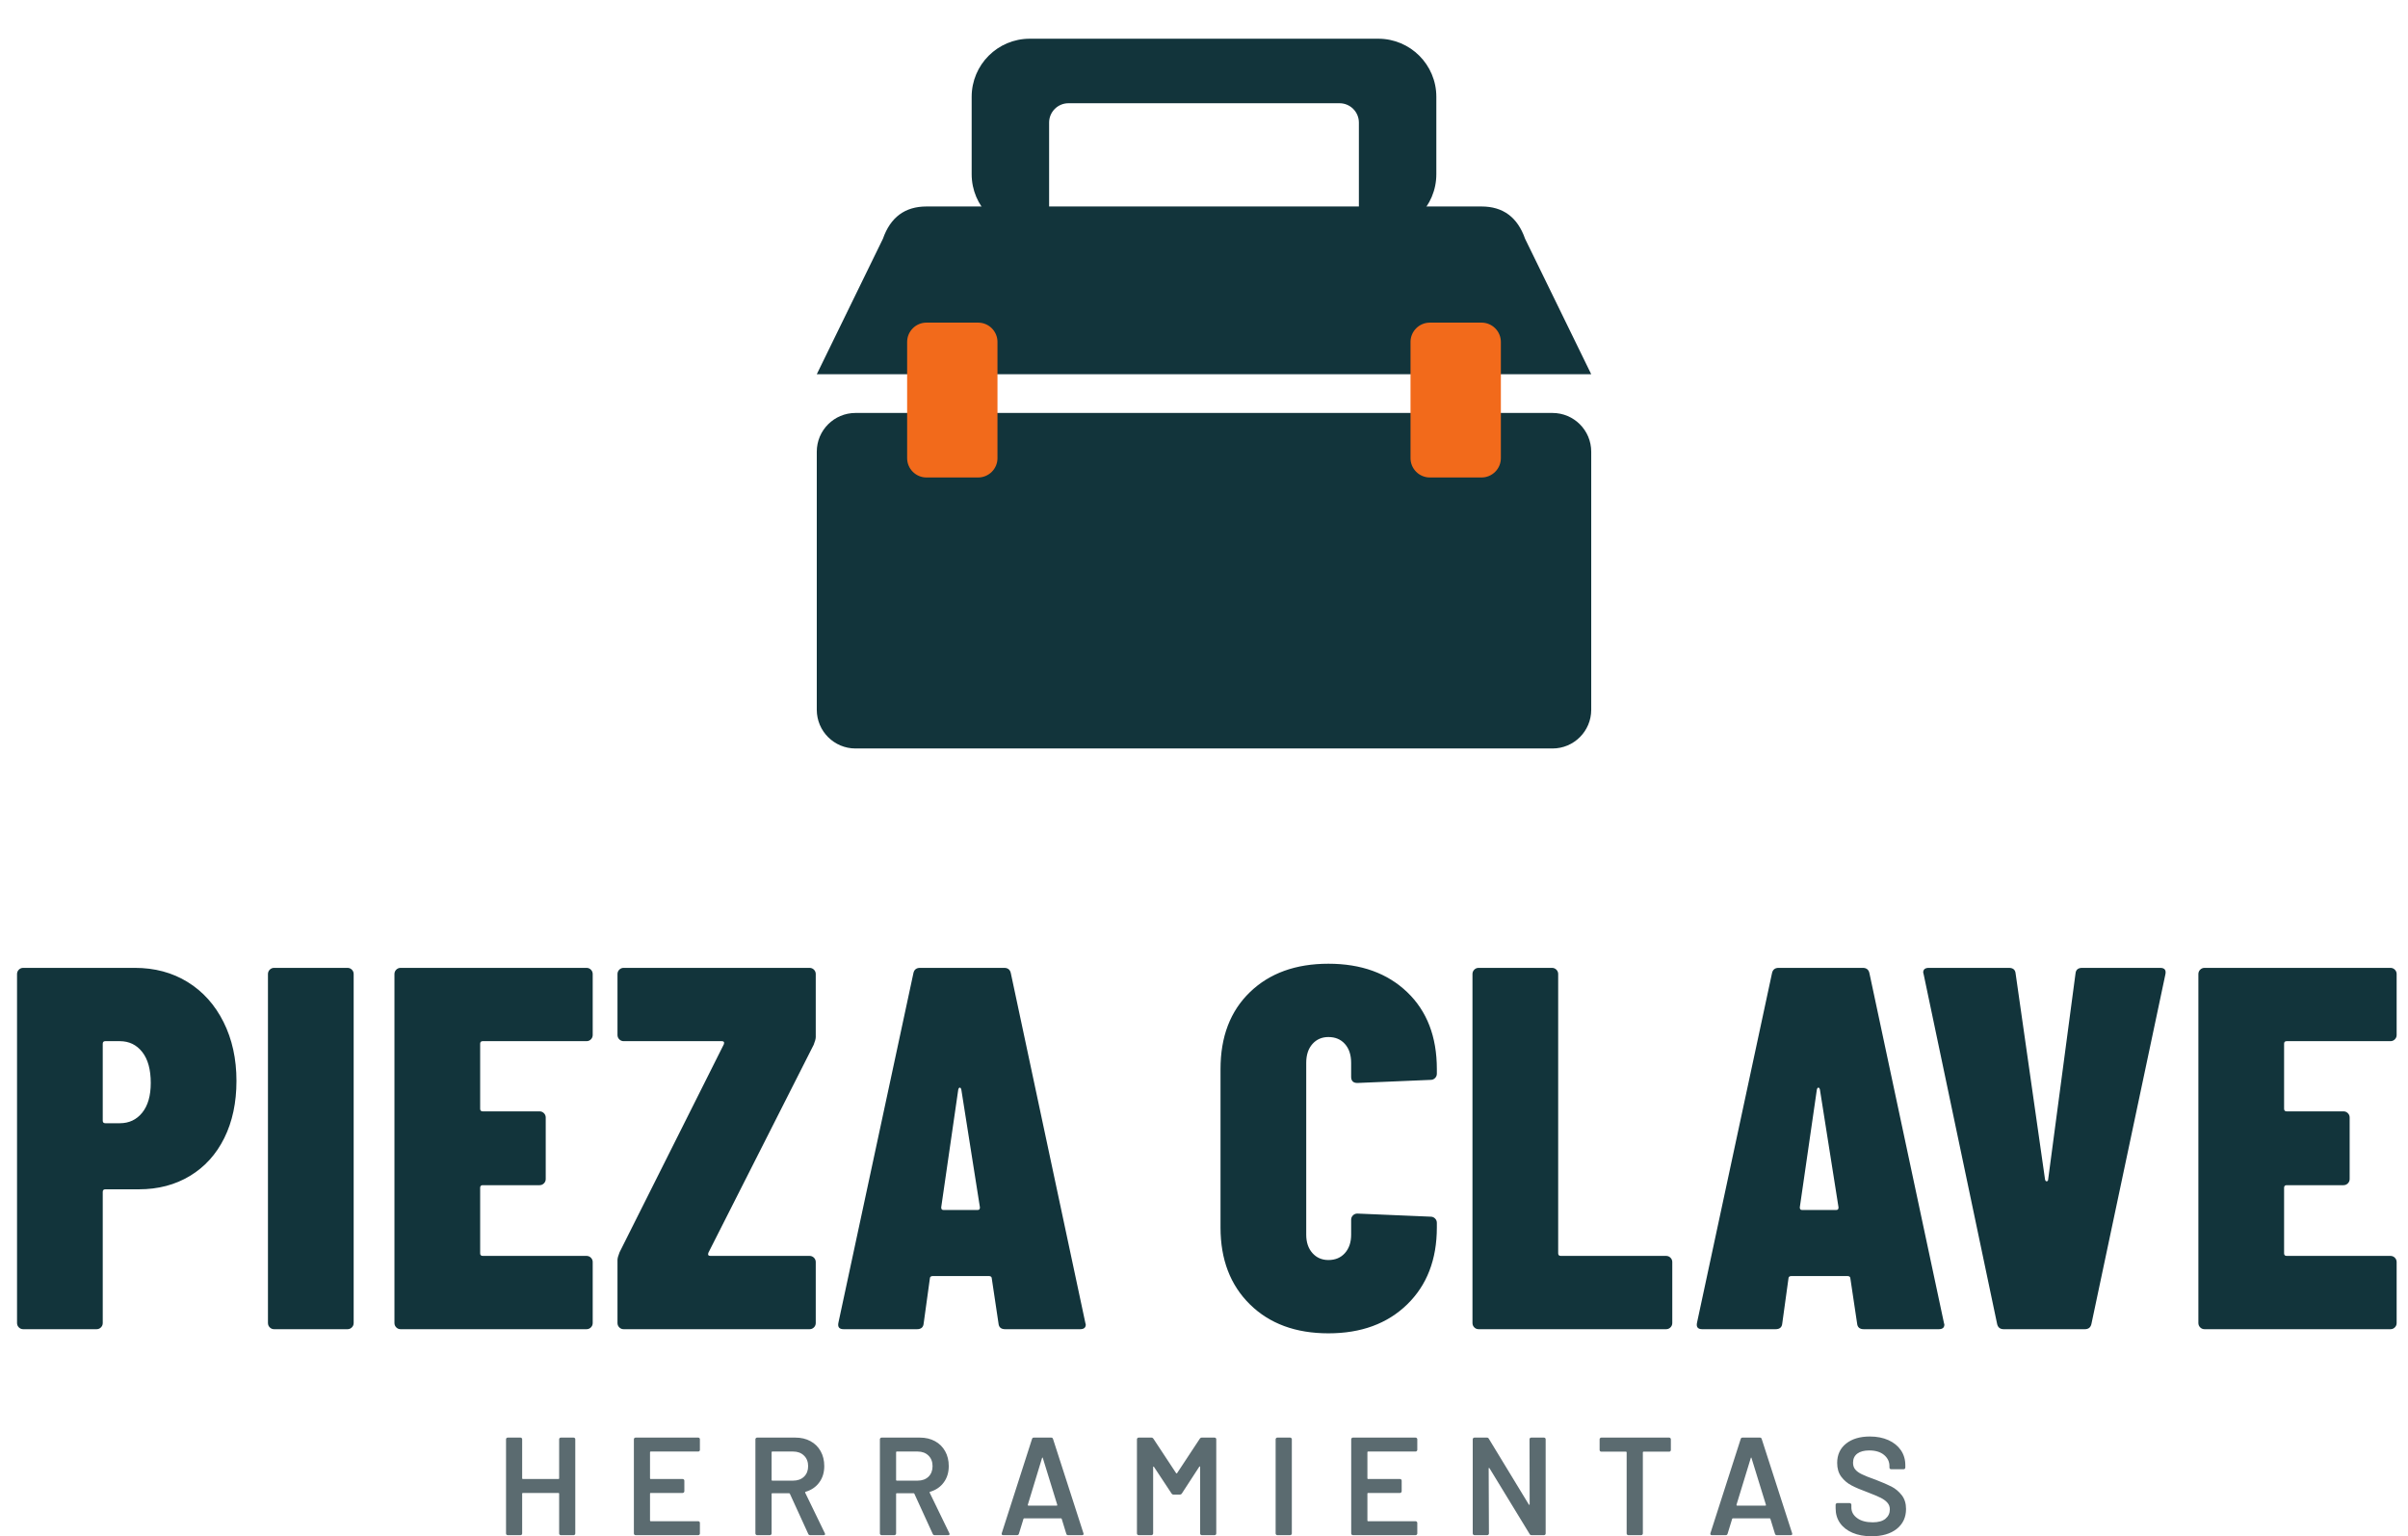
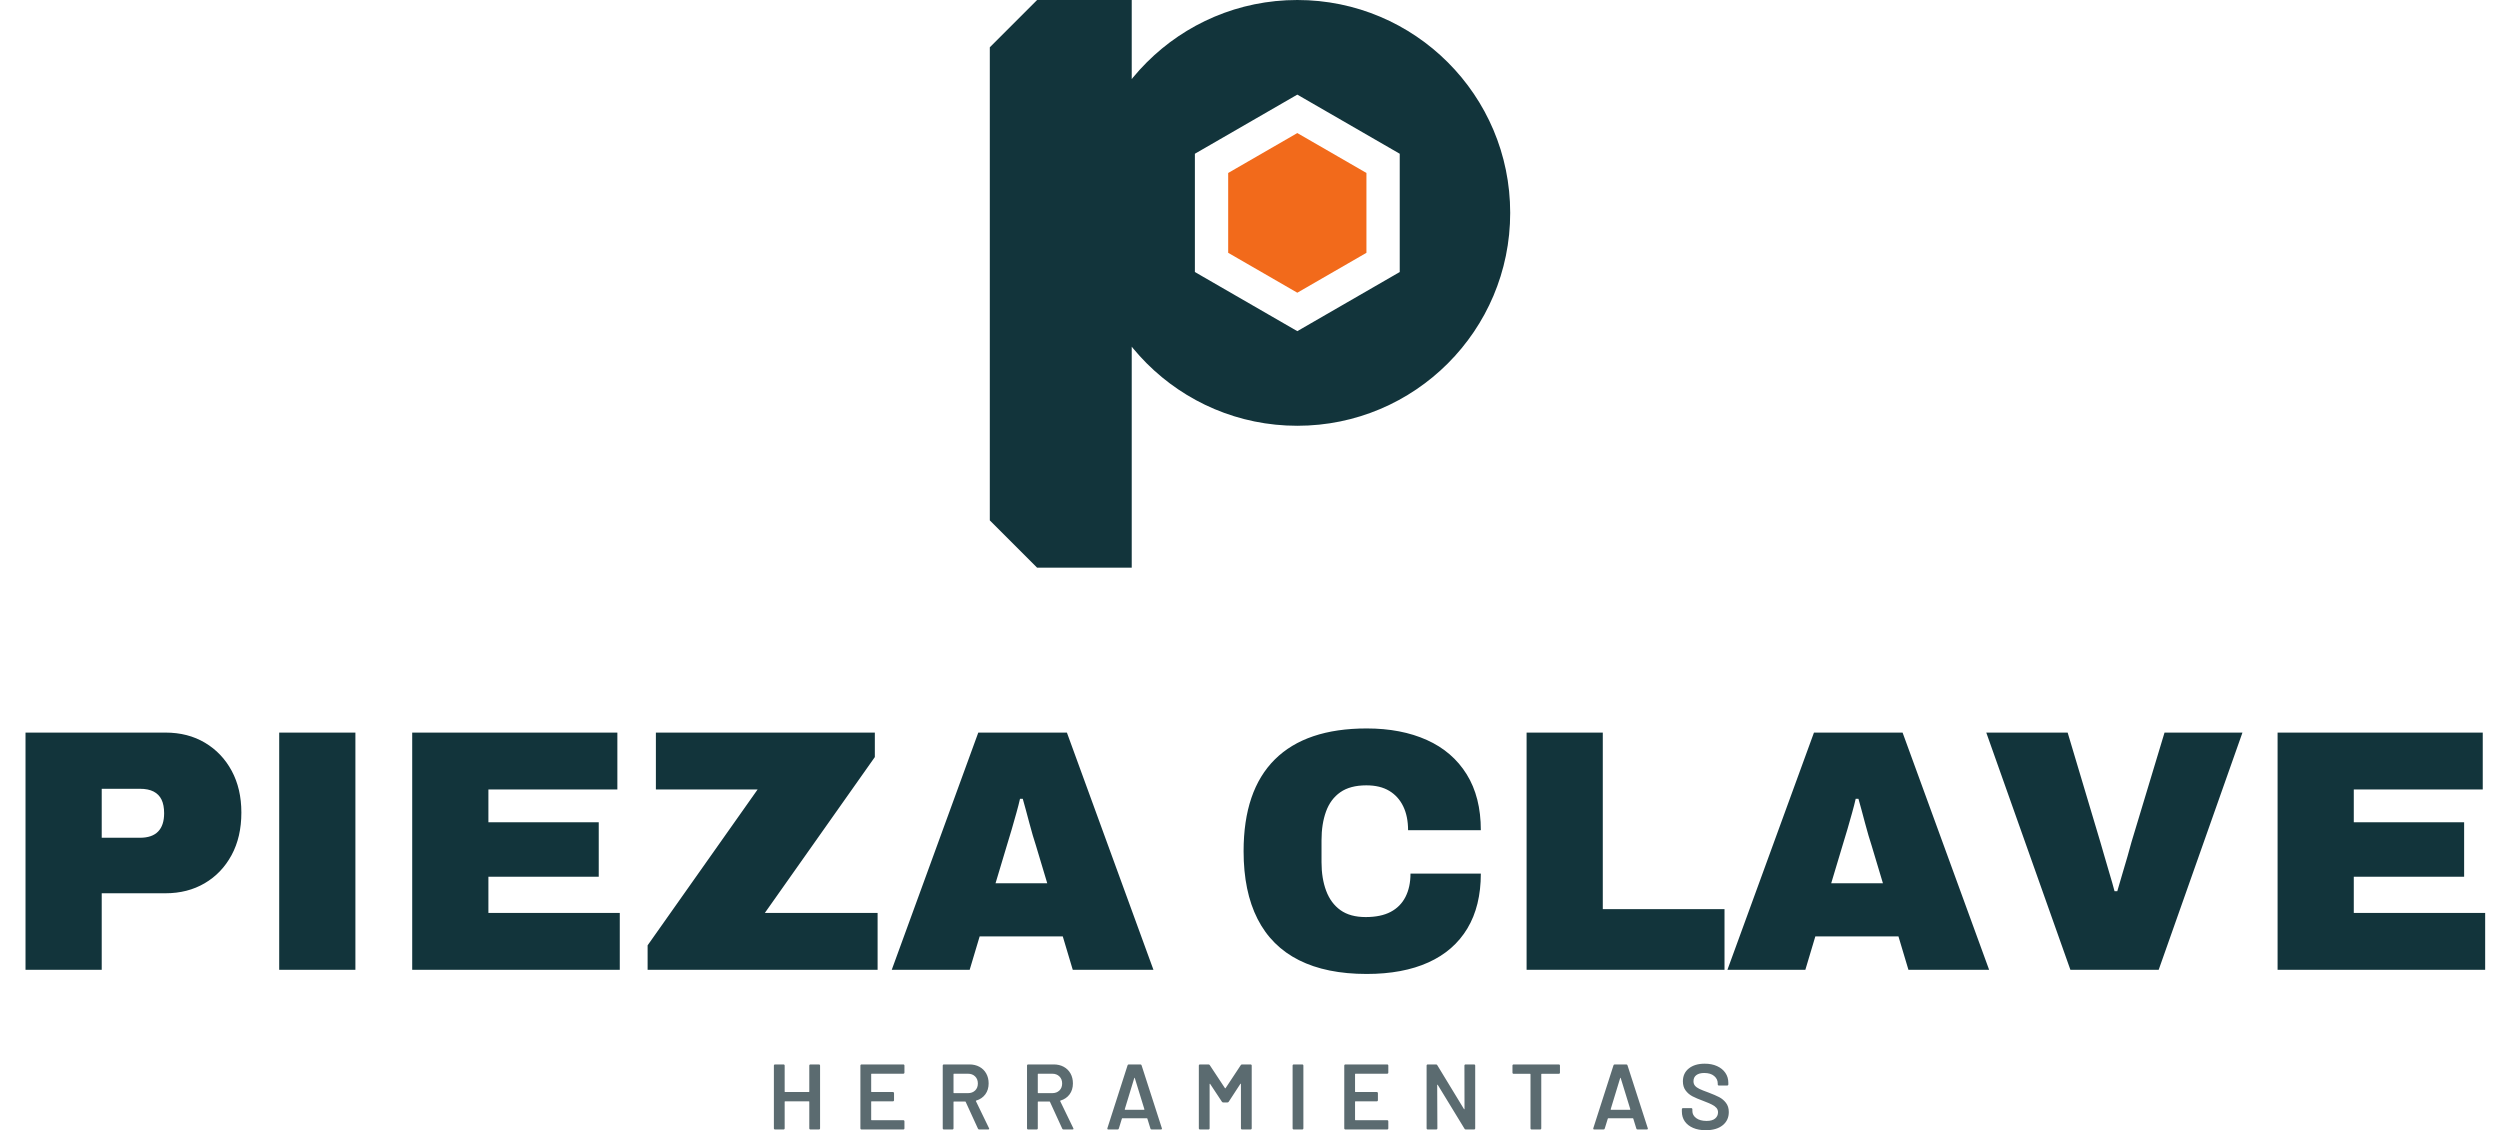
- <svg xmlns="http://www.w3.org/2000/svg" width="373.12" height="237.92" viewBox="0 0 373.12 237.92">
-   <g transform="translate(126.56 0) scale(1)">
-     <path d="M33 6H87A9 9 0 0 1 96 15V27A9 9 0 0 1 87 36H33A9 9 0 0 1 24 27V15A9 9 0 0 1 33 6ZM39 16H81A3 3 0 0 1 84 19V33A3 3 0 0 1 81 36H39A3 3 0 0 1 36 33V19A3 3 0 0 1 39 16Z" fill="#12343b" fill-rule="evenodd" />
-     <path d="M17 32H103Q108 32 109.75 37L120 58H0L10.25 37Q12 32 17 32Z" fill="#12343b" />
-     <path d="M6 64H114A6 6 0 0 1 120 70V110A6 6 0 0 1 114 116H6A6 6 0 0 1 0 110V70A6 6 0 0 1 6 64Z" fill="#12343b" />
-     <path d="M17 50H25A3 3 0 0 1 28 53V71A3 3 0 0 1 25 74H17A3 3 0 0 1 14 71V53A3 3 0 0 1 17 50ZM95 50H103A3 3 0 0 1 106 53V71A3 3 0 0 1 103 74H95A3 3 0 0 1 92 71V53A3 3 0 0 1 95 50Z" fill="#f26a1b" />
+ <svg xmlns="http://www.w3.org/2000/svg" viewBox="0 0 422.76 191" width="422.76" height="191">
+   <g transform="translate(149.38 -12)">
+     <path d="M26 12 L42 12 L42 108 L26 108 L18 100 L18 20 Z M34 48 A36 36 0 1 1 106 48 A36 36 0 1 1 34 48 Z M70 28 L52.68 38 L52.68 58 L70 68 L87.32 58 L87.32 38 Z" fill="#12343b" />
+     <path d="M70 34.5 L58.31 41.25 L58.31 54.75 L70 61.5 L81.69 54.75 L81.69 41.25 Z" fill="#f26a1b" />
  </g>
-   <g transform="translate(0 150)">
-     <path d="M20.88 0Q25.52 0 29.08 2.20Q32.64 4.40 34.64 8.40Q36.64 12.40 36.64 17.52L36.64 17.52Q36.64 22.56 34.76 26.36Q32.88 30.16 29.44 32.24Q26 34.32 21.52 34.32L21.52 34.32L16.32 34.32Q15.92 34.32 15.92 34.72L15.92 34.72L15.92 55.04Q15.92 55.44 15.64 55.72Q15.36 56 14.96 56L14.96 56L3.60 56Q3.20 56 2.92 55.72Q2.64 55.44 2.64 55.04L2.64 55.04L2.64 0.96Q2.64 0.56 2.92 0.28Q3.20 0 3.60 0L3.60 0L20.88 0ZM18.56 24.08Q20.72 24.08 22.04 22.44Q23.36 20.80 23.36 17.84L23.36 17.84Q23.36 14.72 22.04 13.04Q20.72 11.36 18.56 11.36L18.56 11.36L16.32 11.36Q15.92 11.36 15.92 11.76L15.92 11.76L15.92 23.68Q15.92 24.08 16.32 24.08L16.32 24.08L18.56 24.08ZM42.48 56Q42.08 56 41.80 55.72Q41.52 55.44 41.52 55.04L41.52 55.04L41.52 0.96Q41.52 0.56 41.80 0.28Q42.08 0 42.48 0L42.48 0L53.84 0Q54.24 0 54.52 0.28Q54.80 0.56 54.80 0.96L54.80 0.96L54.80 55.04Q54.80 55.44 54.52 55.72Q54.24 56 53.84 56L53.84 56L42.48 56ZM91.84 10.40Q91.84 10.80 91.56 11.08Q91.28 11.36 90.88 11.36L90.88 11.36L74.80 11.36Q74.40 11.36 74.40 11.76L74.40 11.76L74.40 21.84Q74.40 22.24 74.80 22.24L74.80 22.24L83.60 22.24Q84 22.24 84.28 22.52Q84.56 22.80 84.56 23.20L84.56 23.20L84.56 32.72Q84.56 33.12 84.28 33.40Q84 33.68 83.60 33.68L83.60 33.68L74.80 33.68Q74.40 33.68 74.40 34.08L74.40 34.08L74.40 44.24Q74.40 44.64 74.80 44.64L74.80 44.64L90.88 44.64Q91.28 44.64 91.56 44.92Q91.84 45.20 91.84 45.60L91.84 45.60L91.84 55.04Q91.84 55.44 91.56 55.72Q91.28 56 90.88 56L90.88 56L62.08 56Q61.68 56 61.40 55.72Q61.12 55.44 61.12 55.04L61.12 55.04L61.12 0.96Q61.12 0.56 61.40 0.28Q61.68 0 62.08 0L62.08 0L90.88 0Q91.28 0 91.56 0.28Q91.84 0.56 91.84 0.96L91.84 0.96L91.84 10.40ZM96.64 56Q96.24 56 95.96 55.72Q95.68 55.44 95.68 55.04L95.68 55.04L95.68 45.28Q95.68 44.88 96 44.08L96 44.08L112.16 11.84Q112.24 11.60 112.16 11.48Q112.08 11.36 111.84 11.36L111.84 11.36L96.64 11.36Q96.24 11.36 95.96 11.08Q95.68 10.80 95.68 10.40L95.68 10.40L95.68 0.96Q95.68 0.56 95.96 0.28Q96.24 0 96.64 0L96.64 0L125.44 0Q125.84 0 126.12 0.28Q126.40 0.56 126.40 0.96L126.40 0.96L126.40 10.72Q126.40 11.12 126.08 11.92L126.08 11.92L109.76 44.16Q109.68 44.40 109.76 44.52Q109.84 44.64 110.08 44.64L110.08 44.64L125.44 44.64Q125.84 44.64 126.12 44.92Q126.40 45.20 126.40 45.60L126.40 45.60L126.40 55.04Q126.40 55.44 126.12 55.72Q125.84 56 125.44 56L125.44 56L96.64 56ZM155.76 56Q154.80 56 154.72 55.12L154.72 55.12L153.68 48.16Q153.68 47.76 153.20 47.76L153.20 47.76L144.56 47.76Q144.08 47.76 144.08 48.16L144.08 48.16L143.12 55.12Q143.04 56 142.08 56L142.08 56L130.72 56Q129.68 56 129.92 54.96L129.92 54.96L141.52 0.88Q141.68 0 142.56 0L142.56 0L155.60 0Q156.48 0 156.64 0.88L156.64 0.88L168.16 54.96L168.24 55.28Q168.24 56 167.36 56L167.36 56L155.76 56ZM145.84 37.12Q145.84 37.52 146.16 37.52L146.16 37.52L151.52 37.52Q151.84 37.52 151.84 37.12L151.84 37.12L148.96 18.88Q148.88 18.56 148.72 18.56Q148.56 18.56 148.48 18.88L148.48 18.88L145.84 37.12ZM205.84 56.64Q198.24 56.64 193.68 52.16Q189.12 47.68 189.12 40.24L189.12 40.24L189.12 15.68Q189.12 8.16 193.68 3.76Q198.24-0.64 205.84-0.64L205.84-0.64Q213.44-0.64 218.04 3.76Q222.64 8.16 222.64 15.68L222.64 15.68L222.64 16.40Q222.64 16.80 222.36 17.08Q222.08 17.36 221.68 17.36L221.68 17.36L210.32 17.84Q209.36 17.84 209.36 16.88L209.36 16.88L209.36 14.72Q209.36 12.88 208.40 11.80Q207.44 10.72 205.84 10.72L205.84 10.72Q204.32 10.72 203.36 11.80Q202.40 12.88 202.40 14.72L202.40 14.72L202.40 41.36Q202.40 43.12 203.36 44.20Q204.32 45.28 205.84 45.28L205.84 45.28Q207.44 45.28 208.40 44.20Q209.36 43.12 209.36 41.36L209.36 41.36L209.36 39.04Q209.36 38.64 209.64 38.36Q209.92 38.08 210.32 38.08L210.32 38.08L221.68 38.56Q222.08 38.56 222.36 38.84Q222.64 39.12 222.64 39.52L222.64 39.52L222.64 40.24Q222.64 47.68 218.04 52.16Q213.44 56.64 205.84 56.64L205.84 56.64ZM229.12 56Q228.72 56 228.44 55.72Q228.16 55.44 228.16 55.04L228.16 55.04L228.16 0.96Q228.16 0.56 228.44 0.28Q228.72 0 229.12 0L229.12 0L240.48 0Q240.88 0 241.16 0.28Q241.44 0.56 241.44 0.96L241.44 0.96L241.44 44.24Q241.44 44.64 241.84 44.64L241.84 44.64L258.16 44.64Q258.56 44.64 258.84 44.92Q259.12 45.20 259.12 45.60L259.12 45.60L259.12 55.04Q259.12 55.44 258.84 55.72Q258.56 56 258.16 56L258.16 56L229.12 56ZM288.80 56Q287.84 56 287.76 55.12L287.76 55.12L286.72 48.16Q286.72 47.76 286.24 47.76L286.24 47.76L277.60 47.76Q277.12 47.76 277.12 48.16L277.12 48.16L276.16 55.12Q276.08 56 275.12 56L275.12 56L263.76 56Q262.72 56 262.96 54.96L262.96 54.96L274.56 0.88Q274.72 0 275.60 0L275.60 0L288.64 0Q289.52 0 289.68 0.88L289.68 0.88L301.20 54.96L301.28 55.28Q301.28 56 300.40 56L300.40 56L288.80 56ZM278.88 37.12Q278.88 37.52 279.20 37.52L279.20 37.52L284.56 37.52Q284.88 37.52 284.88 37.12L284.88 37.12L282 18.88Q281.92 18.56 281.76 18.56Q281.60 18.56 281.52 18.88L281.52 18.88L278.88 37.12ZM310.48 56Q309.60 56 309.44 55.12L309.44 55.12L298.08 1.04L298 0.72Q298 0 298.88 0L298.88 0L311.28 0Q312.24 0 312.32 0.88L312.32 0.88L316.88 32.80Q316.96 33.12 317.16 33.08Q317.36 33.04 317.36 32.80L317.36 32.80L321.60 0.88Q321.68 0 322.64 0L322.64 0L334.72 0Q335.76 0 335.52 1.04L335.52 1.04L324.08 55.12Q323.92 56 323.04 56L323.04 56L310.48 56ZM371.36 10.40Q371.36 10.80 371.08 11.08Q370.80 11.36 370.40 11.36L370.40 11.36L354.32 11.36Q353.92 11.36 353.92 11.76L353.92 11.76L353.92 21.84Q353.92 22.24 354.32 22.24L354.32 22.24L363.12 22.24Q363.52 22.24 363.80 22.52Q364.08 22.80 364.08 23.20L364.08 23.20L364.08 32.72Q364.08 33.12 363.80 33.40Q363.52 33.68 363.12 33.68L363.12 33.68L354.32 33.68Q353.92 33.68 353.92 34.08L353.92 34.08L353.92 44.24Q353.92 44.64 354.32 44.64L354.32 44.64L370.40 44.64Q370.80 44.64 371.08 44.92Q371.36 45.20 371.36 45.60L371.36 45.60L371.36 55.04Q371.36 55.44 371.08 55.72Q370.80 56 370.40 56L370.40 56L341.60 56Q341.20 56 340.92 55.72Q340.64 55.44 340.64 55.04L340.64 55.04L340.64 0.96Q340.64 0.56 340.92 0.28Q341.20 0 341.60 0L341.60 0L370.40 0Q370.80 0 371.08 0.28Q371.36 0.56 371.36 0.96L371.36 0.96L371.36 10.40Z" fill="#12343b" />
-     <path d="M86.64 73.06Q86.64 72.95 86.71 72.88Q86.79 72.80 86.90 72.80L86.90 72.80L88.88 72.80Q88.99 72.80 89.07 72.88Q89.14 72.95 89.14 73.06L89.14 73.06L89.14 87.66Q89.14 87.77 89.07 87.84Q88.99 87.92 88.88 87.92L88.88 87.92L86.90 87.92Q86.79 87.92 86.71 87.84Q86.64 87.77 86.64 87.66L86.64 87.66L86.64 81.48Q86.64 81.38 86.53 81.38L86.53 81.38L81.02 81.38Q80.91 81.38 80.91 81.48L80.91 81.48L80.91 87.66Q80.91 87.77 80.84 87.84Q80.76 87.92 80.66 87.92L80.66 87.92L78.67 87.92Q78.56 87.92 78.48 87.84Q78.41 87.77 78.41 87.66L78.41 87.66L78.41 73.06Q78.41 72.95 78.48 72.88Q78.56 72.80 78.67 72.80L78.67 72.80L80.66 72.80Q80.76 72.80 80.84 72.88Q80.91 72.95 80.91 73.06L80.91 73.06L80.91 79.11Q80.91 79.22 81.02 79.22L81.02 79.22L86.53 79.22Q86.64 79.22 86.64 79.11L86.64 79.11L86.64 73.06ZM108.45 74.70Q108.45 74.81 108.38 74.88Q108.30 74.96 108.20 74.96L108.20 74.96L100.83 74.96Q100.72 74.96 100.72 75.07L100.72 75.07L100.72 79.11Q100.72 79.22 100.83 79.22L100.83 79.22L105.78 79.22Q105.88 79.22 105.96 79.29Q106.04 79.37 106.04 79.47L106.04 79.47L106.04 81.12Q106.04 81.22 105.96 81.30Q105.88 81.38 105.78 81.38L105.78 81.38L100.83 81.38Q100.72 81.38 100.72 81.48L100.72 81.48L100.72 85.65Q100.72 85.76 100.83 85.76L100.83 85.76L108.20 85.76Q108.30 85.76 108.38 85.84Q108.45 85.91 108.45 86.02L108.45 86.02L108.45 87.66Q108.45 87.77 108.38 87.84Q108.30 87.92 108.20 87.92L108.20 87.92L98.48 87.92Q98.37 87.92 98.29 87.84Q98.22 87.77 98.22 87.66L98.22 87.66L98.22 73.06Q98.22 72.95 98.29 72.88Q98.37 72.80 98.48 72.80L98.48 72.80L108.20 72.80Q108.30 72.80 108.38 72.88Q108.45 72.95 108.45 73.06L108.45 73.06L108.45 74.70ZM125.54 87.92Q125.32 87.92 125.24 87.73L125.24 87.73L122.39 81.50Q122.34 81.42 122.26 81.42L122.26 81.42L119.66 81.42Q119.56 81.42 119.56 81.53L119.56 81.53L119.56 87.66Q119.56 87.77 119.48 87.84Q119.41 87.92 119.30 87.92L119.30 87.92L117.31 87.92Q117.20 87.92 117.13 87.84Q117.05 87.77 117.05 87.66L117.05 87.66L117.05 73.06Q117.05 72.95 117.13 72.88Q117.20 72.80 117.31 72.80L117.31 72.80L123.25 72.80Q124.57 72.80 125.58 73.35Q126.60 73.90 127.16 74.91Q127.72 75.91 127.72 77.21L127.72 77.21Q127.72 78.70 126.95 79.74Q126.19 80.79 124.83 81.20L124.83 81.20Q124.78 81.20 124.76 81.25Q124.74 81.29 124.76 81.33L124.76 81.33L127.81 87.62Q127.85 87.70 127.85 87.75L127.85 87.75Q127.85 87.92 127.61 87.92L127.61 87.92L125.54 87.92ZM119.66 74.96Q119.56 74.96 119.56 75.07L119.56 75.07L119.56 79.37Q119.56 79.47 119.66 79.47L119.66 79.47L122.90 79.47Q123.94 79.47 124.58 78.86Q125.22 78.24 125.22 77.23L125.22 77.23Q125.22 76.21 124.58 75.59Q123.94 74.96 122.90 74.96L122.90 74.96L119.66 74.96ZM144.83 87.92Q144.61 87.92 144.53 87.73L144.53 87.73L141.68 81.50Q141.63 81.42 141.55 81.42L141.55 81.42L138.95 81.42Q138.85 81.42 138.85 81.53L138.85 81.53L138.85 87.66Q138.85 87.77 138.77 87.84Q138.69 87.92 138.59 87.92L138.59 87.92L136.60 87.92Q136.49 87.92 136.42 87.84Q136.34 87.77 136.34 87.66L136.34 87.66L136.34 73.06Q136.34 72.95 136.42 72.88Q136.49 72.80 136.60 72.80L136.60 72.80L142.54 72.80Q143.86 72.80 144.87 73.35Q145.89 73.90 146.45 74.91Q147.01 75.91 147.01 77.21L147.01 77.21Q147.01 78.70 146.24 79.74Q145.48 80.79 144.12 81.20L144.12 81.20Q144.07 81.20 144.05 81.25Q144.03 81.29 144.05 81.33L144.05 81.33L147.10 87.62Q147.14 87.70 147.14 87.75L147.14 87.75Q147.14 87.92 146.90 87.92L146.90 87.92L144.83 87.92ZM138.95 74.96Q138.85 74.96 138.85 75.07L138.85 75.07L138.85 79.37Q138.85 79.47 138.95 79.47L138.95 79.47L142.19 79.47Q143.23 79.47 143.87 78.86Q144.50 78.24 144.50 77.23L144.50 77.23Q144.50 76.21 143.87 75.59Q143.23 74.96 142.19 74.96L142.19 74.96L138.95 74.96ZM165.50 87.92Q165.28 87.92 165.22 87.70L165.22 87.70L164.51 85.39Q164.46 85.31 164.40 85.31L164.40 85.31L158.70 85.31Q158.63 85.31 158.59 85.39L158.59 85.39L157.88 87.70Q157.81 87.92 157.59 87.92L157.59 87.92L155.43 87.92Q155.30 87.92 155.24 87.84Q155.18 87.77 155.22 87.62L155.22 87.62L159.91 73.02Q159.97 72.80 160.19 72.80L160.19 72.80L162.89 72.80Q163.10 72.80 163.17 73.02L163.17 73.02L167.88 87.62Q167.90 87.66 167.90 87.73L167.90 87.73Q167.90 87.92 167.66 87.92L167.66 87.92L165.50 87.92ZM159.26 83.21Q159.24 83.34 159.34 83.34L159.34 83.34L163.73 83.34Q163.86 83.34 163.82 83.21L163.82 83.21L161.59 75.98Q161.57 75.89 161.53 75.89Q161.48 75.89 161.46 75.98L161.46 75.98L159.26 83.21ZM185.91 72.97Q186.02 72.80 186.21 72.80L186.21 72.80L188.20 72.80Q188.31 72.80 188.39 72.88Q188.46 72.95 188.46 73.06L188.46 73.06L188.46 87.66Q188.46 87.77 188.39 87.84Q188.31 87.92 188.20 87.92L188.20 87.92L186.21 87.92Q186.11 87.92 186.03 87.84Q185.96 87.77 185.96 87.66L185.96 87.66L185.96 77.36Q185.96 77.29 185.90 77.27Q185.85 77.25 185.83 77.31L185.83 77.31L183.13 81.46Q183.02 81.63 182.82 81.63L182.82 81.63L181.83 81.63Q181.64 81.63 181.53 81.46L181.53 81.46L178.81 77.34Q178.78 77.27 178.73 77.29Q178.68 77.31 178.68 77.38L178.68 77.38L178.68 87.66Q178.68 87.77 178.60 87.84Q178.52 87.92 178.42 87.92L178.42 87.92L176.43 87.92Q176.32 87.92 176.25 87.84Q176.17 87.77 176.17 87.66L176.17 87.66L176.17 73.06Q176.17 72.95 176.25 72.88Q176.32 72.80 176.43 72.80L176.43 72.80L178.42 72.80Q178.61 72.80 178.72 72.97L178.72 72.97L182.24 78.31Q182.28 78.35 182.33 78.35Q182.37 78.35 182.39 78.31L182.39 78.31L185.91 72.97ZM197.92 87.92Q197.81 87.92 197.74 87.84Q197.66 87.77 197.66 87.66L197.66 87.66L197.66 73.06Q197.66 72.95 197.74 72.88Q197.81 72.80 197.92 72.80L197.92 72.80L199.91 72.80Q200.02 72.80 200.09 72.88Q200.17 72.95 200.17 73.06L200.17 73.06L200.17 87.66Q200.17 87.77 200.09 87.84Q200.02 87.92 199.91 87.92L199.91 87.92L197.92 87.92ZM219.61 74.70Q219.61 74.81 219.53 74.88Q219.46 74.96 219.35 74.96L219.35 74.96L211.98 74.96Q211.88 74.96 211.88 75.07L211.88 75.07L211.88 79.11Q211.88 79.22 211.98 79.22L211.98 79.22L216.93 79.22Q217.04 79.22 217.11 79.29Q217.19 79.37 217.19 79.47L217.19 79.47L217.19 81.12Q217.19 81.22 217.11 81.30Q217.04 81.38 216.93 81.38L216.93 81.38L211.98 81.38Q211.88 81.38 211.88 81.48L211.88 81.48L211.88 85.65Q211.88 85.76 211.98 85.76L211.98 85.76L219.35 85.76Q219.46 85.76 219.53 85.84Q219.61 85.91 219.61 86.02L219.61 86.02L219.61 87.66Q219.61 87.77 219.53 87.84Q219.46 87.92 219.35 87.92L219.35 87.92L209.63 87.92Q209.52 87.92 209.45 87.84Q209.37 87.77 209.37 87.66L209.37 87.66L209.37 73.06Q209.37 72.95 209.45 72.88Q209.52 72.80 209.63 72.80L209.63 72.80L219.35 72.80Q219.46 72.80 219.53 72.88Q219.61 72.95 219.61 73.06L219.61 73.06L219.61 74.70ZM237.00 73.06Q237.00 72.95 237.07 72.88Q237.15 72.80 237.26 72.80L237.26 72.80L239.24 72.80Q239.35 72.80 239.43 72.88Q239.50 72.95 239.50 73.06L239.50 73.06L239.50 87.66Q239.50 87.77 239.43 87.84Q239.35 87.92 239.24 87.92L239.24 87.92L237.32 87.92Q237.10 87.92 237.02 87.75L237.02 87.75L230.80 77.55Q230.75 77.49 230.71 77.50Q230.67 77.51 230.67 77.60L230.67 77.60L230.71 87.66Q230.71 87.77 230.63 87.84Q230.56 87.92 230.45 87.92L230.45 87.92L228.46 87.92Q228.36 87.92 228.28 87.84Q228.20 87.77 228.20 87.66L228.20 87.66L228.20 73.06Q228.20 72.95 228.28 72.88Q228.36 72.80 228.46 72.80L228.46 72.80L230.39 72.80Q230.60 72.80 230.69 72.97L230.69 72.97L236.89 83.17Q236.93 83.23 236.97 83.22Q237.02 83.21 237.02 83.12L237.02 83.12L237.00 73.06ZM258.64 72.80Q258.75 72.80 258.82 72.88Q258.90 72.95 258.90 73.06L258.90 73.06L258.90 74.72Q258.90 74.83 258.82 74.91Q258.75 74.98 258.64 74.98L258.64 74.98L254.66 74.98Q254.56 74.98 254.56 75.09L254.56 75.09L254.56 87.66Q254.56 87.77 254.48 87.84Q254.41 87.92 254.30 87.92L254.30 87.92L252.31 87.92Q252.20 87.92 252.13 87.84Q252.05 87.77 252.05 87.66L252.05 87.66L252.05 75.09Q252.05 74.98 251.94 74.98L251.94 74.98L248.12 74.98Q248.01 74.98 247.94 74.91Q247.86 74.83 247.86 74.72L247.86 74.72L247.86 73.06Q247.86 72.95 247.94 72.88Q248.01 72.80 248.12 72.80L248.12 72.80L258.64 72.80ZM275.31 87.92Q275.10 87.92 275.03 87.70L275.03 87.70L274.32 85.39Q274.28 85.31 274.21 85.31L274.21 85.31L268.51 85.31Q268.45 85.31 268.40 85.39L268.40 85.39L267.69 87.70Q267.62 87.92 267.41 87.92L267.41 87.92L265.25 87.92Q265.12 87.92 265.05 87.84Q264.99 87.77 265.03 87.62L265.03 87.62L269.72 73.02Q269.78 72.80 270.00 72.80L270.00 72.80L272.70 72.80Q272.92 72.80 272.98 73.02L272.98 73.02L277.69 87.62Q277.71 87.66 277.71 87.73L277.71 87.73Q277.71 87.92 277.47 87.92L277.47 87.92L275.31 87.92ZM269.07 83.21Q269.05 83.34 269.16 83.34L269.16 83.34L273.54 83.34Q273.67 83.34 273.63 83.21L273.63 83.21L271.40 75.98Q271.38 75.89 271.34 75.89Q271.30 75.89 271.28 75.98L271.28 75.98L269.07 83.21ZM289.98 88.09Q288.30 88.09 287.04 87.55Q285.79 87.01 285.11 86.04Q284.43 85.07 284.43 83.75L284.43 83.75L284.43 83.21Q284.43 83.10 284.51 83.03Q284.58 82.95 284.69 82.95L284.69 82.95L286.61 82.95Q286.72 82.95 286.79 83.03Q286.87 83.10 286.87 83.21L286.87 83.21L286.87 83.62Q286.87 84.62 287.76 85.27Q288.64 85.93 290.18 85.93L290.18 85.93Q291.49 85.93 292.16 85.37Q292.83 84.81 292.83 83.92L292.83 83.92Q292.83 83.32 292.46 82.90Q292.10 82.48 291.42 82.13Q290.74 81.79 289.38 81.27L289.38 81.27Q287.84 80.71 286.89 80.21Q285.94 79.71 285.30 78.86Q284.67 78.01 284.67 76.73L284.67 76.73Q284.67 74.83 286.05 73.73Q287.43 72.63 289.74 72.63L289.74 72.63Q291.36 72.63 292.61 73.19Q293.85 73.75 294.54 74.75Q295.23 75.76 295.23 77.08L295.23 77.08L295.23 77.44Q295.23 77.55 295.15 77.63Q295.08 77.70 294.97 77.70L294.97 77.70L293.03 77.70Q292.92 77.70 292.84 77.63Q292.77 77.55 292.77 77.44L292.77 77.44L292.77 77.21Q292.77 76.19 291.94 75.49Q291.10 74.79 289.64 74.79L289.64 74.79Q288.45 74.79 287.79 75.28Q287.13 75.78 287.13 76.69L287.13 76.69Q287.13 77.34 287.48 77.75Q287.82 78.16 288.51 78.49Q289.20 78.83 290.65 79.34L290.65 79.34Q292.18 79.93 293.10 80.40Q294.02 80.88 294.68 81.73Q295.34 82.58 295.34 83.86L295.34 83.86Q295.34 85.80 293.90 86.95Q292.46 88.09 289.98 88.09L289.98 88.09Z" fill="#5b6b70" />
-   </g>
+   <path d="M4.315 164.0V123.883H27.988Q31.778 123.883 34.665 125.603Q37.551 127.324 39.184 130.356Q40.816 133.388 40.816 137.411Q40.816 141.551 39.155 144.612Q37.493 147.673 34.606 149.364Q31.72 151.055 27.988 151.055H17.201V164.0ZM17.201 141.668H23.673Q25.714 141.668 26.735 140.618Q27.755 139.569 27.755 137.528Q27.755 136.128 27.318 135.224Q26.88 134.321 25.977 133.854Q25.073 133.388 23.673 133.388H17.201ZM47.214 164.0V123.883H60.1V164.0ZM69.705 164.0V123.883H104.399V133.504H82.591V139.044H101.25V148.257H82.591V154.379H104.807V164.0ZM109.514 164.0V159.86L128.114 133.504H110.913V123.883H147.939V128.023L129.339 154.379H148.406V164.0ZM150.797 164.0 165.432 123.883H180.417L195.053 164.0H181.409L179.718 158.344H165.665L163.974 164.0ZM168.348 149.364H177.094L175.17 142.95Q174.936 142.251 174.645 141.259Q174.353 140.268 174.062 139.16Q173.77 138.052 173.479 136.974Q173.187 135.895 172.954 135.079H172.487Q172.254 136.128 171.875 137.469Q171.496 138.81 171.088 140.239Q170.68 141.668 170.272 142.95ZM231.114 164.7Q224.292 164.7 219.656 162.367Q215.02 160.035 212.659 155.399Q210.297 150.764 210.297 143.942Q210.297 133.679 215.574 128.431Q220.851 123.184 231.114 123.184Q236.945 123.184 241.289 125.137Q245.633 127.09 248.023 130.939Q250.414 134.787 250.414 140.385H238.111Q238.111 138.052 237.294 136.362Q236.478 134.671 234.933 133.738Q233.388 132.805 231.055 132.805Q228.315 132.805 226.653 133.971Q224.991 135.137 224.233 137.236Q223.475 139.335 223.475 142.076V145.808Q223.475 148.548 224.262 150.647Q225.05 152.746 226.682 153.913Q228.315 155.079 230.939 155.079Q233.504 155.079 235.166 154.204Q236.828 153.329 237.673 151.668Q238.519 150.006 238.519 147.732H250.414Q250.414 153.213 248.14 157.003Q245.866 160.793 241.551 162.746Q237.236 164.7 231.114 164.7ZM258.153 164.0V123.883H271.039V153.738H291.622V164.0ZM292.113 164.0 306.749 123.883H321.734L336.37 164.0H322.725L321.034 158.344H306.982L305.291 164.0ZM309.664 149.364H318.41L316.486 142.95Q316.253 142.251 315.962 141.259Q315.67 140.268 315.378 139.16Q315.087 138.052 314.795 136.974Q314.504 135.895 314.271 135.079H313.804Q313.571 136.128 313.192 137.469Q312.813 138.81 312.405 140.239Q311.997 141.668 311.588 142.95ZM350.113 164.0 335.886 123.883H349.647L355.186 142.426Q355.419 143.184 355.827 144.641Q356.236 146.099 356.731 147.732Q357.227 149.364 357.577 150.706H358.043Q358.393 149.481 358.859 147.907Q359.326 146.332 359.763 144.845Q360.201 143.359 360.434 142.426L366.031 123.883H379.209L365.04 164.0ZM385.149 164.0V123.883H419.843V133.504H398.035V139.044H416.694V148.257H398.035V154.379H420.251V164.0Z" fill="#12343b" />
+   <path d="M137.043 180.0H138.488Q138.567 180.0 138.622 180.055Q138.677 180.11 138.677 180.189V190.811Q138.677 190.89 138.622 190.945Q138.567 191.0 138.488 191.0H137.043Q136.964 191.0 136.909 190.945Q136.854 190.89 136.854 190.811V186.317Q136.854 186.239 136.775 186.239H132.768Q132.69 186.239 132.69 186.317V190.811Q132.69 190.89 132.635 190.945Q132.58 191.0 132.501 191.0H131.055Q130.977 191.0 130.922 190.945Q130.867 190.89 130.867 190.811V180.189Q130.867 180.11 130.922 180.055Q130.977 180.0 131.055 180.0H132.501Q132.58 180.0 132.635 180.055Q132.69 180.11 132.69 180.189V184.589Q132.69 184.667 132.768 184.667H136.775Q136.854 184.667 136.854 184.589V180.189Q136.854 180.11 136.909 180.055Q136.964 180.0 137.043 180.0ZM152.757 181.571H147.398Q147.32 181.571 147.32 181.65V184.589Q147.32 184.667 147.398 184.667H150.997Q151.075 184.667 151.13 184.722Q151.185 184.777 151.185 184.856V186.05Q151.185 186.129 151.13 186.184Q151.075 186.239 150.997 186.239H147.398Q147.32 186.239 147.32 186.317V189.35Q147.32 189.429 147.398 189.429H152.757Q152.835 189.429 152.89 189.484Q152.945 189.539 152.945 189.617V190.811Q152.945 190.89 152.89 190.945Q152.835 191.0 152.757 191.0H145.685Q145.607 191.0 145.552 190.945Q145.497 190.89 145.497 190.811V180.189Q145.497 180.11 145.552 180.055Q145.607 180.0 145.685 180.0H152.757Q152.835 180.0 152.89 180.055Q152.945 180.11 152.945 180.189V181.383Q152.945 181.461 152.89 181.516Q152.835 181.571 152.757 181.571ZM165.375 190.859 163.301 186.333Q163.27 186.27 163.207 186.27H161.321Q161.243 186.27 161.243 186.349V190.811Q161.243 190.89 161.188 190.945Q161.133 191.0 161.054 191.0H159.608Q159.53 191.0 159.475 190.945Q159.42 190.89 159.42 190.811V180.189Q159.42 180.11 159.475 180.055Q159.53 180.0 159.608 180.0H163.93Q164.888 180.0 165.627 180.401Q166.365 180.801 166.774 181.532Q167.183 182.263 167.183 183.206Q167.183 184.29 166.625 185.052Q166.067 185.814 165.077 186.113Q165.045 186.113 165.03 186.144Q165.014 186.176 165.03 186.207L167.245 190.78Q167.277 190.843 167.277 190.874Q167.277 191.0 167.104 191.0H165.595Q165.438 191.0 165.375 190.859ZM161.243 181.65V184.777Q161.243 184.856 161.321 184.856H163.678Q164.433 184.856 164.896 184.408Q165.36 183.96 165.36 183.221Q165.36 182.483 164.896 182.027Q164.433 181.571 163.678 181.571H161.321Q161.243 181.571 161.243 181.65ZM179.628 190.859 177.554 186.333Q177.523 186.27 177.46 186.27H175.574Q175.495 186.27 175.495 186.349V190.811Q175.495 190.89 175.44 190.945Q175.385 191.0 175.307 191.0H173.861Q173.783 191.0 173.728 190.945Q173.673 190.89 173.673 190.811V180.189Q173.673 180.11 173.728 180.055Q173.783 180.0 173.861 180.0H178.183Q179.141 180.0 179.88 180.401Q180.618 180.801 181.027 181.532Q181.435 182.263 181.435 183.206Q181.435 184.29 180.878 185.052Q180.32 185.814 179.33 186.113Q179.298 186.113 179.283 186.144Q179.267 186.176 179.283 186.207L181.498 190.78Q181.53 190.843 181.53 190.874Q181.53 191.0 181.357 191.0H179.848Q179.691 191.0 179.628 190.859ZM175.495 181.65V184.777Q175.495 184.856 175.574 184.856H177.931Q178.685 184.856 179.149 184.408Q179.613 183.96 179.613 183.221Q179.613 182.483 179.149 182.027Q178.685 181.571 177.931 181.571H175.574Q175.495 181.571 175.495 181.65ZM194.541 190.843 194.023 189.161Q193.991 189.099 193.944 189.099H189.795Q189.748 189.099 189.717 189.161L189.198 190.843Q189.151 191.0 188.994 191.0H187.423Q187.328 191.0 187.281 190.945Q187.234 190.89 187.265 190.78L190.675 180.157Q190.723 180.0 190.88 180.0H192.844Q193.001 180.0 193.048 180.157L196.474 190.78Q196.49 190.811 196.49 190.859Q196.49 191.0 196.317 191.0H194.745Q194.588 191.0 194.541 190.843ZM190.267 187.669H193.457Q193.551 187.669 193.52 187.574L191.901 182.31Q191.885 182.247 191.854 182.247Q191.823 182.247 191.807 182.31L190.204 187.574Q190.188 187.669 190.267 187.669ZM210.035 180.0H211.481Q211.56 180.0 211.615 180.055Q211.67 180.11 211.67 180.189V190.811Q211.67 190.89 211.615 190.945Q211.56 191.0 211.481 191.0H210.035Q209.957 191.0 209.902 190.945Q209.847 190.89 209.847 190.811V183.316Q209.847 183.269 209.808 183.253Q209.768 183.237 209.753 183.284L207.788 186.301Q207.71 186.427 207.568 186.427H206.845Q206.704 186.427 206.625 186.301L204.645 183.3Q204.63 183.253 204.59 183.269Q204.551 183.284 204.551 183.331V190.811Q204.551 190.89 204.496 190.945Q204.441 191.0 204.363 191.0H202.917Q202.838 191.0 202.783 190.945Q202.728 190.89 202.728 190.811V180.189Q202.728 180.11 202.783 180.055Q202.838 180.0 202.917 180.0H204.363Q204.504 180.0 204.583 180.126L207.144 184.007Q207.175 184.039 207.207 184.039Q207.238 184.039 207.254 184.007L209.815 180.126Q209.894 180.0 210.035 180.0ZM218.584 190.811V180.189Q218.584 180.11 218.639 180.055Q218.694 180.0 218.773 180.0H220.218Q220.297 180.0 220.352 180.055Q220.407 180.11 220.407 180.189V190.811Q220.407 190.89 220.352 190.945Q220.297 191.0 220.218 191.0H218.773Q218.694 191.0 218.639 190.945Q218.584 190.89 218.584 190.811ZM234.581 181.571H229.223Q229.144 181.571 229.144 181.65V184.589Q229.144 184.667 229.223 184.667H232.821Q232.9 184.667 232.955 184.722Q233.01 184.777 233.01 184.856V186.05Q233.01 186.129 232.955 186.184Q232.9 186.239 232.821 186.239H229.223Q229.144 186.239 229.144 186.317V189.35Q229.144 189.429 229.223 189.429H234.581Q234.66 189.429 234.715 189.484Q234.77 189.539 234.77 189.617V190.811Q234.77 190.89 234.715 190.945Q234.66 191.0 234.581 191.0H227.51Q227.431 191.0 227.376 190.945Q227.321 190.89 227.321 190.811V180.189Q227.321 180.11 227.376 180.055Q227.431 180.0 227.51 180.0H234.581Q234.66 180.0 234.715 180.055Q234.77 180.11 234.77 180.189V181.383Q234.77 181.461 234.715 181.516Q234.66 181.571 234.581 181.571ZM247.828 180.0H249.274Q249.353 180.0 249.408 180.055Q249.463 180.11 249.463 180.189V190.811Q249.463 190.89 249.408 190.945Q249.353 191.0 249.274 191.0H247.875Q247.718 191.0 247.655 190.874L243.13 183.457Q243.098 183.41 243.067 183.418Q243.035 183.426 243.035 183.489L243.067 190.811Q243.067 190.89 243.012 190.945Q242.957 191.0 242.878 191.0H241.433Q241.354 191.0 241.299 190.945Q241.244 190.89 241.244 190.811V180.189Q241.244 180.11 241.299 180.055Q241.354 180.0 241.433 180.0H242.831Q242.988 180.0 243.051 180.126L247.561 187.543Q247.593 187.59 247.624 187.582Q247.655 187.574 247.655 187.511L247.64 180.189Q247.64 180.11 247.695 180.055Q247.75 180.0 247.828 180.0ZM263.794 180.189V181.399Q263.794 181.477 263.739 181.532Q263.684 181.587 263.605 181.587H260.714Q260.635 181.587 260.635 181.666V190.811Q260.635 190.89 260.58 190.945Q260.525 191.0 260.447 191.0H259.001Q258.923 191.0 258.868 190.945Q258.813 190.89 258.813 190.811V181.666Q258.813 181.587 258.734 181.587H255.953Q255.874 181.587 255.819 181.532Q255.764 181.477 255.764 181.399V180.189Q255.764 180.11 255.819 180.055Q255.874 180.0 255.953 180.0H263.605Q263.684 180.0 263.739 180.055Q263.794 180.11 263.794 180.189ZM276.711 190.843 276.193 189.161Q276.161 189.099 276.114 189.099H271.965Q271.918 189.099 271.887 189.161L271.368 190.843Q271.321 191.0 271.164 191.0H269.593Q269.498 191.0 269.451 190.945Q269.404 190.89 269.435 190.78L272.845 180.157Q272.893 180.0 273.05 180.0H275.014Q275.171 180.0 275.218 180.157L278.644 190.78Q278.66 190.811 278.66 190.859Q278.66 191.0 278.487 191.0H276.915Q276.758 191.0 276.711 190.843ZM272.437 187.669H275.627Q275.721 187.669 275.69 187.574L274.071 182.31Q274.055 182.247 274.024 182.247Q273.993 182.247 273.977 182.31L272.374 187.574Q272.358 187.669 272.437 187.669ZM284.411 187.967V187.574Q284.411 187.496 284.466 187.441Q284.521 187.386 284.6 187.386H285.998Q286.077 187.386 286.132 187.441Q286.187 187.496 286.187 187.574V187.873Q286.187 188.596 286.831 189.075Q287.475 189.554 288.591 189.554Q289.55 189.554 290.037 189.146Q290.524 188.737 290.524 188.093Q290.524 187.653 290.257 187.346Q289.99 187.04 289.495 186.789Q289 186.537 288.01 186.16Q286.894 185.751 286.203 185.39Q285.511 185.029 285.048 184.408Q284.584 183.787 284.584 182.86Q284.584 181.477 285.59 180.676Q286.595 179.874 288.277 179.874Q289.455 179.874 290.359 180.283Q291.263 180.691 291.765 181.422Q292.268 182.153 292.268 183.111V183.379Q292.268 183.457 292.213 183.512Q292.158 183.567 292.08 183.567H290.665Q290.587 183.567 290.532 183.512Q290.477 183.457 290.477 183.379V183.206Q290.477 182.467 289.872 181.956Q289.267 181.446 288.198 181.446Q287.334 181.446 286.855 181.807Q286.375 182.169 286.375 182.829Q286.375 183.3 286.627 183.599Q286.878 183.897 287.381 184.141Q287.884 184.384 288.937 184.761Q290.053 185.186 290.72 185.531Q291.388 185.877 291.868 186.498Q292.347 187.119 292.347 188.046Q292.347 189.46 291.302 190.293Q290.257 191.126 288.45 191.126Q287.224 191.126 286.313 190.733Q285.401 190.34 284.906 189.633Q284.411 188.926 284.411 187.967Z" fill="#5b6b70" />
</svg>
